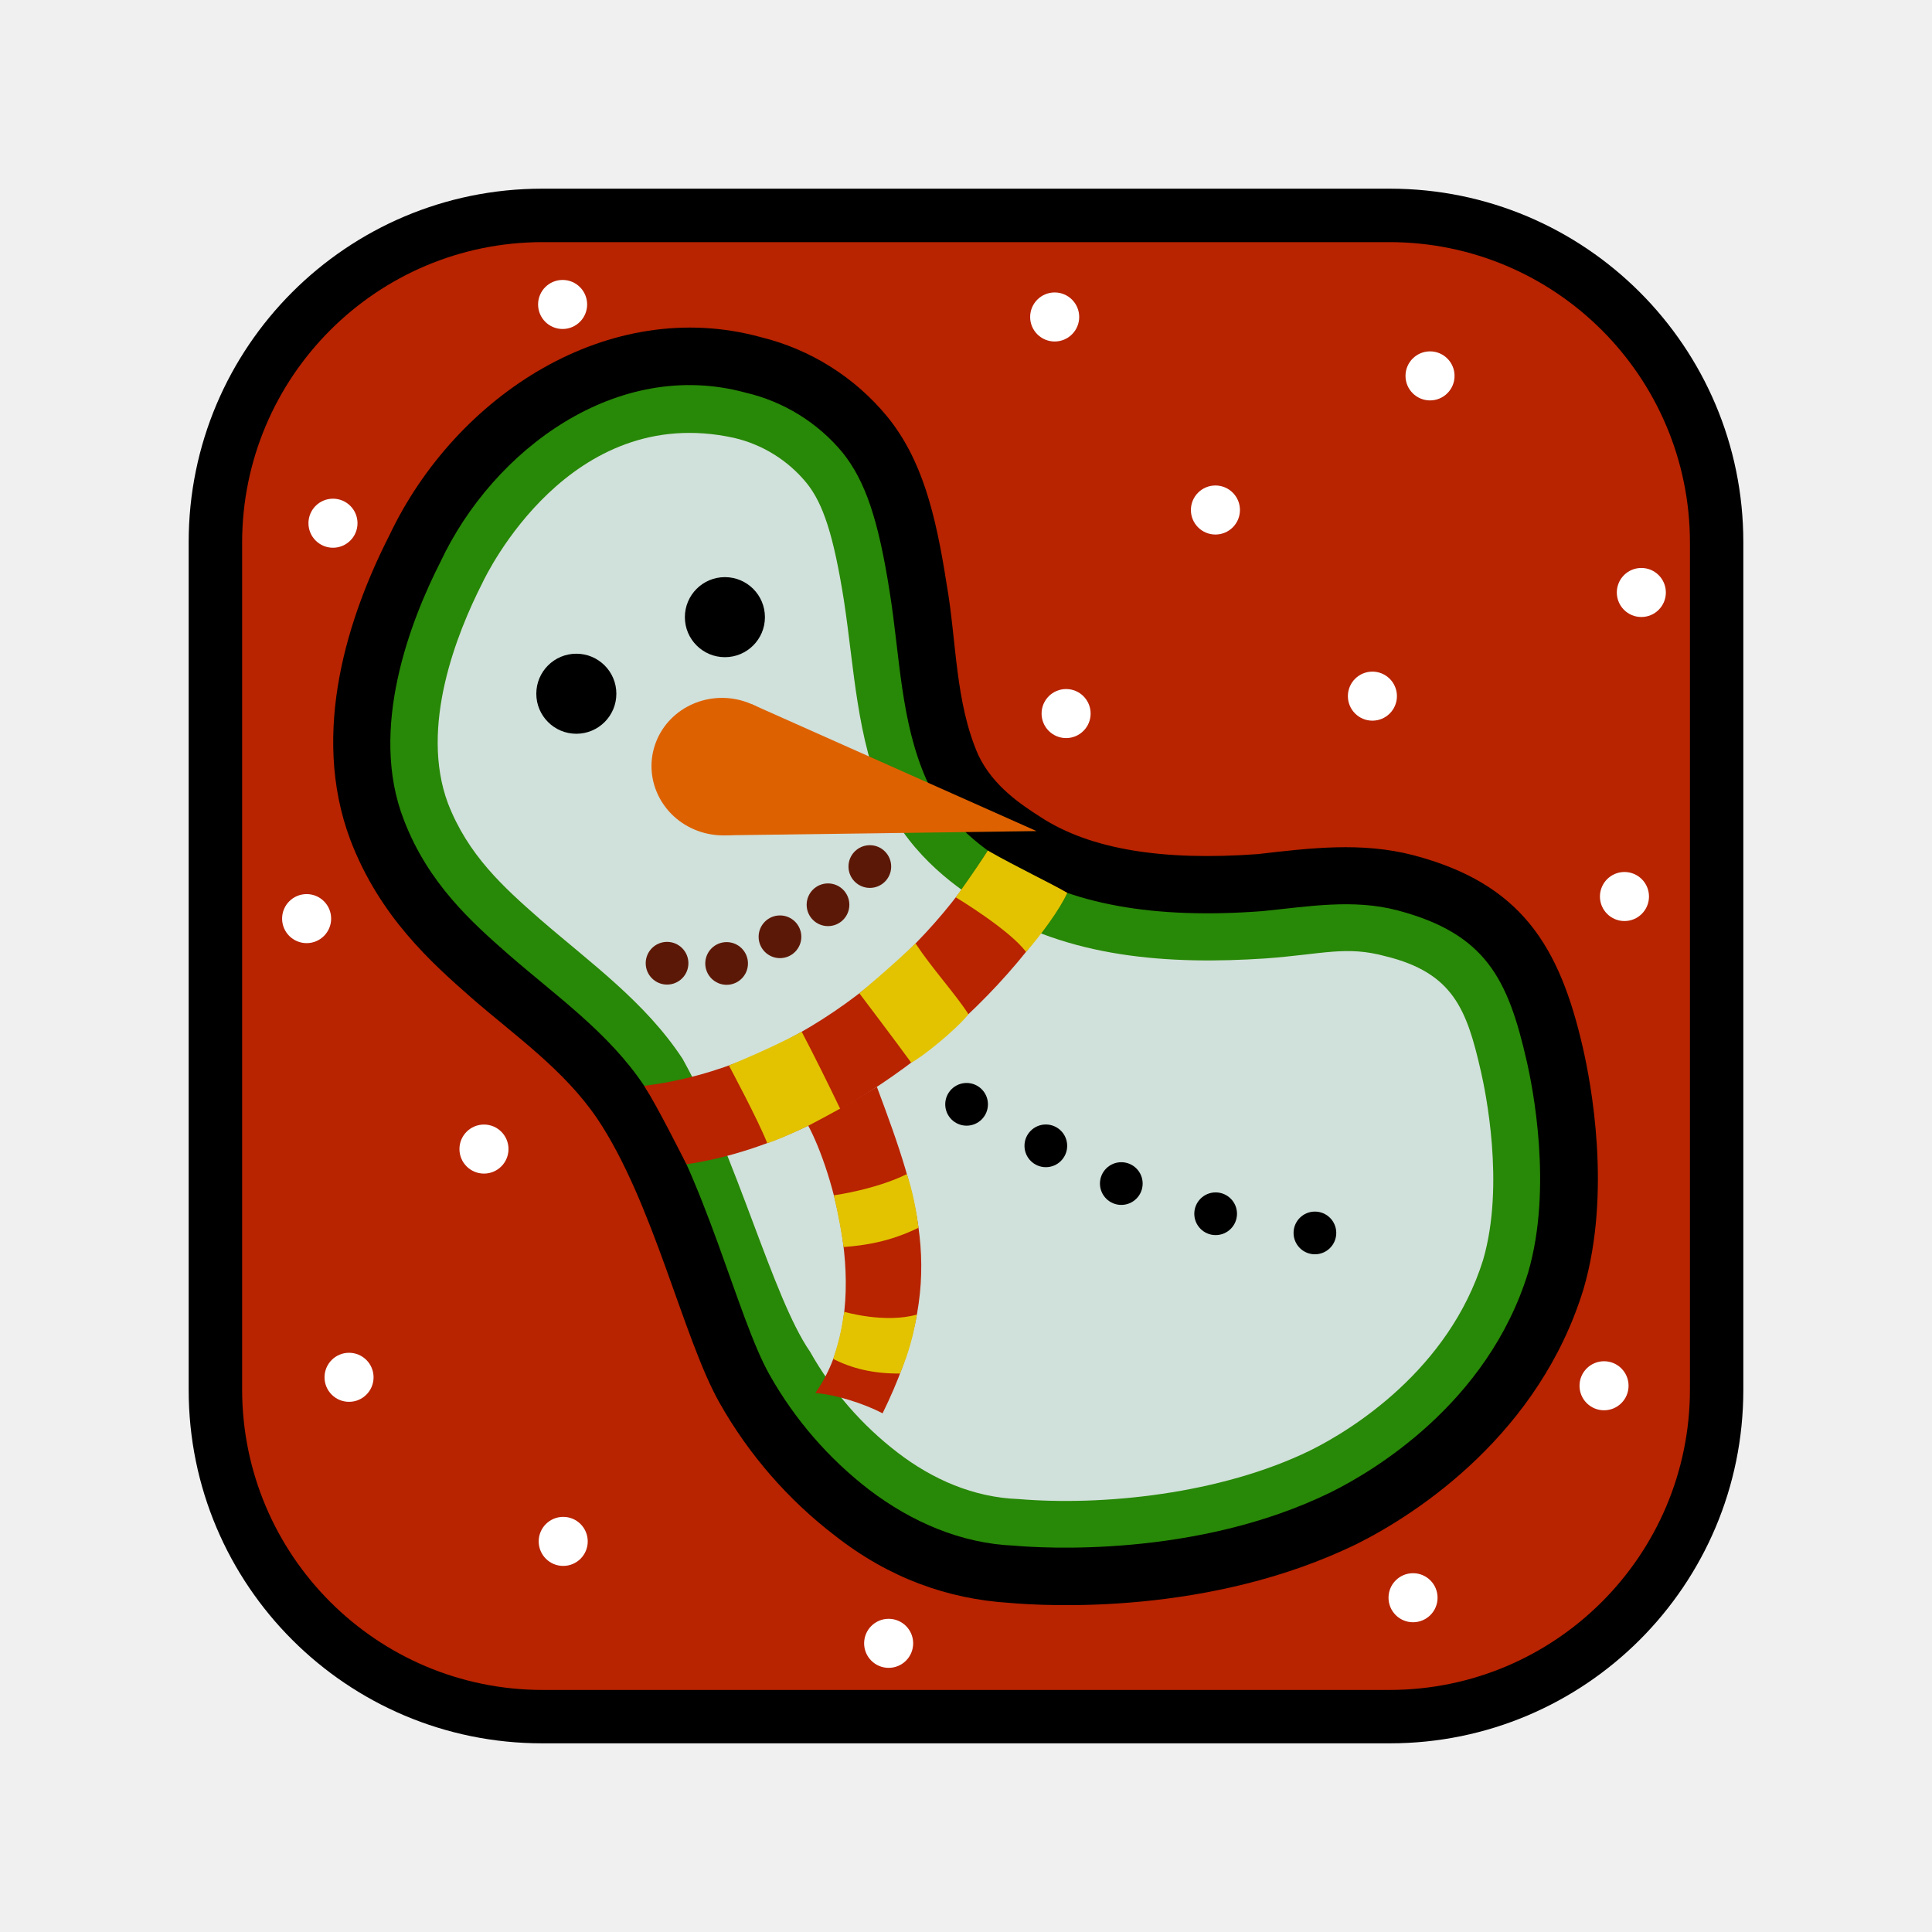
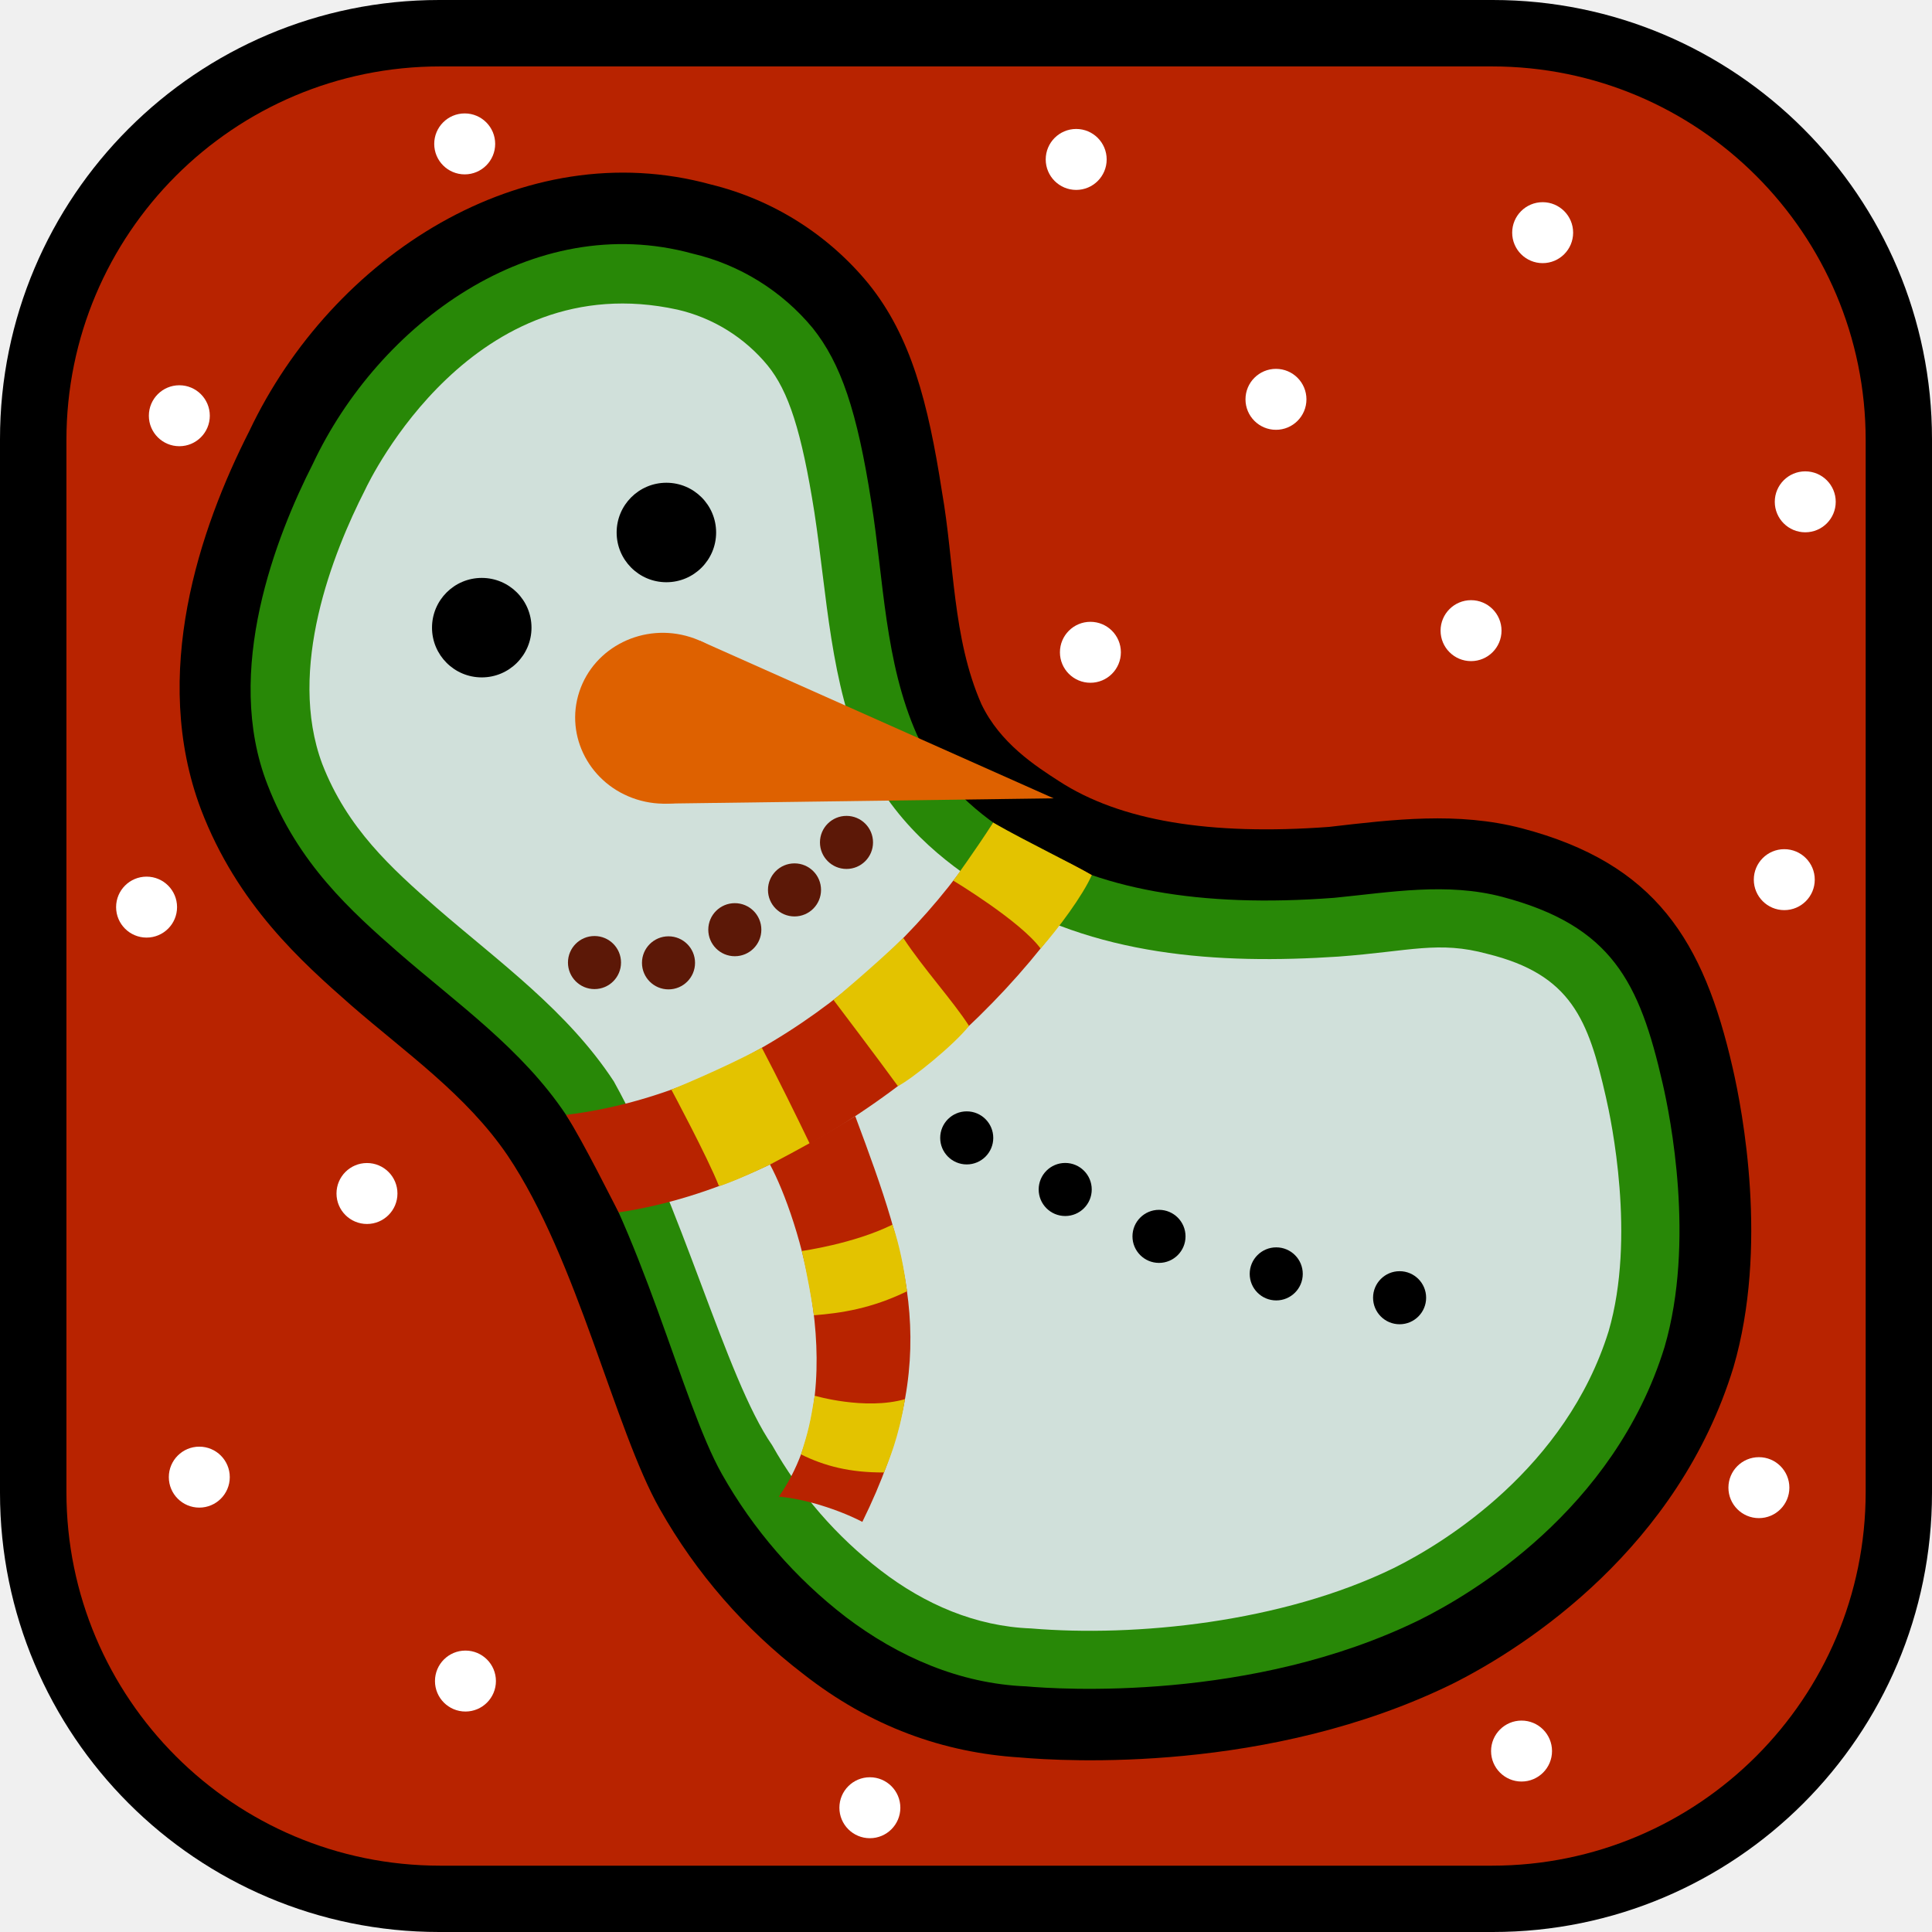
- <svg xmlns="http://www.w3.org/2000/svg" width="1024" height="1024" viewBox="0 0 1024 1024" version="1.1" id="svg22" xml:space="preserve">
+ <svg xmlns="http://www.w3.org/2000/svg" xmlns:xlink="http://www.w3.org/1999/xlink" width="824" height="824" viewBox="0 0 824 824" version="1.1" id="svg22">
  <defs id="defs19">
+     <linearGradient id="linearGradient5">
+       <stop style="stop-color:#1f0b26;stop-opacity:1;" offset="0" id="stop6" />
+       <stop style="stop-color:#1f0b26;stop-opacity:0;" offset="1" id="stop7" />
+     </linearGradient>
    <style id="style1">
      .a {
        fill: #06283d;
      }

      .b {
        fill: url(#a);
      }

      .c {
        fill: #a59678;
      }

      .d {
        fill: url(#b);
      }
    </style>
-     <radialGradient id="a" cx="103.55" cy="103.55" fx="14.832" fy="15.613" r="196.89" gradientUnits="userSpaceOnUse" gradientTransform="translate(-4.7683716e-6)">
+     <radialGradient id="a" cx="103.55" cy="103.55" fx="14.832" fy="15.613" r="196.89" gradientUnits="userSpaceOnUse" gradientTransform="matrix(4.944471,0,0,4.944471,-2.9648209e-5,1.824029e-6)">
      <stop offset="0" stop-color="#746b7f" id="stop1" style="stop-color:#7b758d;stop-opacity:1;" />
      <stop offset="0.292" stop-color="#4b475b" id="stop4" style="stop-color:#4c425d;stop-opacity:1;" />
      <stop offset="0.635" stop-color="#4b475b" id="stop13" style="stop-color:#75678f;stop-opacity:1;" />
      <stop offset="0.852" stop-color="#bcb5d9" id="stop10" style="stop-color:#aba0c4;stop-opacity:1;" />
    </radialGradient>
-     <linearGradient id="b" x1="57.369" y1="37.498" x2="146.541" y2="180.202" gradientUnits="userSpaceOnUse">
+     <linearGradient id="b" x1="38.997" y1="33.821" x2="178.809" y2="173.79" gradientUnits="userSpaceOnUse" gradientTransform="matrix(0.7218557,0,0,0.730379,-0.8872969,-1.97506)" spreadMethod="repeat" xlink:href="#linearGradient5">
      <stop offset="0" stop-color="#448491" id="stop11" style="stop-color:#6fa1b7;stop-opacity:1;" />
      <stop offset="0.329" stop-color="#526a77" id="stop14" style="stop-color:#4e788a;stop-opacity:1;" />
      <stop offset="0.513" stop-color="#526a77" id="stop2" style="stop-color:#426c7f;stop-opacity:1;" />
      <stop offset="0.698" stop-color="#526a77" id="stop12" style="stop-color:#527d90;stop-opacity:1;" />
      <stop offset="1" stop-color="#94d1d6" id="stop19" style="stop-color:#7ca9be;stop-opacity:1;" />
    </linearGradient>
-     <radialGradient id="a-5" cx="103.55" cy="103.55" fx="14.832" fy="15.613" r="196.89" gradientUnits="userSpaceOnUse" gradientTransform="translate(117.0395,-39.54221)">
-       <stop offset="0" stop-color="#746b7f" id="stop1-2" />
-       <stop offset="0.12" stop-color="#615b6f" id="stop2-7" />
-       <stop offset="0.26" stop-color="#514c60" id="stop3-6" />
-       <stop offset="0.37" stop-color="#4b475b" id="stop4-1" />
-       <stop offset="0.44" stop-color="#4f4b5f" id="stop5-4" />
-       <stop offset="0.51" stop-color="#5a566c" id="stop6-2" />
-       <stop offset="0.59" stop-color="#6d6881" id="stop7-3" />
-       <stop offset="0.67" stop-color="#87829e" id="stop8-2" />
-       <stop offset="0.74" stop-color="#a9a2c3" id="stop9-2" />
-       <stop offset="0.78" stop-color="#bcb5d9" id="stop10-1" />
-     </radialGradient>
-     <style id="style1-5">
-       .a {
-         fill: #06283d;
-       }
- 
-       .b {
-         fill: url(#a);
-       }
- 
-       .c {
-         fill: #a59678;
-       }
- 
-       .d {
-         fill: url(#b);
-       }
-     </style>
-     <radialGradient id="a-3" cx="103.55" cy="103.55" fx="14.832" fy="15.613" r="196.89" gradientUnits="userSpaceOnUse" gradientTransform="translate(-4.7683716e-6)">
-       <stop offset="0" stop-color="#746b7f" id="stop1-5" style="stop-color:#e56a05;stop-opacity:1;" />
-       <stop offset="0.12" stop-color="#615b6f" id="stop2-6" style="stop-color:#c65b04;stop-opacity:1;" />
-       <stop offset="0.26" stop-color="#514c60" id="stop3" style="stop-color:#a94e03;stop-opacity:1;" />
-       <stop offset="0.37" stop-color="#4b475b" id="stop4-2" style="stop-color:#9f4903;stop-opacity:1;" />
-       <stop offset="0.44" stop-color="#4f4b5f" id="stop5" style="stop-color:#a74d03;stop-opacity:1;" />
-       <stop offset="0.51" stop-color="#5a566c" id="stop6" style="stop-color:#be5904;stop-opacity:1;" />
-       <stop offset="0.59" stop-color="#6d6881" id="stop7" style="stop-color:#e46705;stop-opacity:1;" />
-       <stop offset="0.67" stop-color="#87829e" id="stop8" style="stop-color:#fa8126;stop-opacity:1;" />
-       <stop offset="0.74" stop-color="#a9a2c3" id="stop9" style="stop-color:#f77005;stop-opacity:1;" />
-       <stop offset="0.78" stop-color="#bcb5d9" id="stop10-9" style="stop-color:#cf7a07;stop-opacity:1;" />
-     </radialGradient>
-     <linearGradient id="b-1" x1="38.31" y1="53.82" x2="165.6" y2="163.88" gradientUnits="userSpaceOnUse">
-       <stop offset="0.05" stop-color="#448491" id="stop11-2" style="stop-color:#dee8eb;stop-opacity:0.922;" />
-       <stop offset="0.15" stop-color="#4a7986" id="stop12-7" style="stop-color:#e3edf0;stop-opacity:1;" />
-       <stop offset="0.33" stop-color="#506e7b" id="stop13-0" style="stop-color:#e5ebee;stop-opacity:1;" />
-       <stop offset="0.52" stop-color="#526a77" id="stop14-9" style="stop-color:#e5ebed;stop-opacity:1;" />
-       <stop offset="0.6" stop-color="#56707c" id="stop15" style="stop-color:#e5ebed;stop-opacity:1;" />
-       <stop offset="0.7" stop-color="#607f8b" id="stop16" style="stop-color:#e5ebed;stop-opacity:1;" />
-       <stop offset="0.82" stop-color="#7099a3" id="stop17" style="stop-color:#e5ecee;stop-opacity:1;" />
-       <stop offset="0.94" stop-color="#87bdc4" id="stop18" style="stop-color:#e2eff1;stop-opacity:1;" />
-       <stop offset="1" stop-color="#94d1d6" id="stop19-3" style="stop-color:#e0f2f3;stop-opacity:1;" />
-     </linearGradient>
-     <radialGradient id="a-5-6" cx="103.55" cy="103.55" fx="14.832" fy="15.613" r="196.89" gradientUnits="userSpaceOnUse" gradientTransform="translate(117.0395,-39.54221)">
-       <stop offset="0" stop-color="#746b7f" id="stop1-2-0" />
-       <stop offset="0.12" stop-color="#615b6f" id="stop2-7-6" />
-       <stop offset="0.26" stop-color="#514c60" id="stop3-6-2" />
-       <stop offset="0.37" stop-color="#4b475b" id="stop4-1-6" />
-       <stop offset="0.44" stop-color="#4f4b5f" id="stop5-4-1" />
-       <stop offset="0.51" stop-color="#5a566c" id="stop6-2-8" />
-       <stop offset="0.59" stop-color="#6d6881" id="stop7-3-7" />
-       <stop offset="0.67" stop-color="#87829e" id="stop8-2-9" />
-       <stop offset="0.74" stop-color="#a9a2c3" id="stop9-2-2" />
-       <stop offset="0.78" stop-color="#bcb5d9" id="stop10-1-0" />
-     </radialGradient>
-     <style id="style1-3">.cls-1{fill:#ff9e17;}.cls-2{fill:#fff;}.cls-3{fill:#00dc0c;}</style>
  </defs>
-   <g id="layer1" transform="translate(100,100.1448)">
-     <g id="g22-3" transform="matrix(3.978754,0,0,3.978754,-1.0513705e-6,-0.1448445)">
-       <rect class="b" x="4.6601943e-07" y="4.6601943e-07" width="207.1" height="207.1" rx="47.084" id="rect20-8" style="display:inline;fill:#000000;fill-opacity:1;stroke-width:1.074" />
-       <rect class="b" x="7.12" y="7.12" width="192.87" height="192.87" rx="40.058" id="rect20" style="fill:#b82300;fill-opacity:1" />
-       <g id="g32" transform="translate(-3.971458)">
-         <path class="a" d="M 113.3,188.39 C 105.134,187.879 97.294,185.107 90.06,179.43 83.803,174.634 78.578,168.624 74.7,161.76 69.864,153.235 65.883,135.009 58.39,123.87 53.957,117.347 47.467,112.858 41.61,107.76 36.341,103.13 29.408,96.976 25.51,86.75 20.071,72.297 25.365,56.68 30.7,46.2 39.581,27.46 60.012,14.234 80.19,19.78 c 6.623,1.624 12.542,5.35 16.87,10.62 4.56,5.64 6.4,12.73 7.89,22.34 1.329,7.54 1.102,15.641 4.22,22.73 2,4.2 5.82,6.65 8.33,8.27 6.546,4.251 16.163,5.841 28.93,4.9 6.941,-0.805 13.812,-1.642 20.68,0.15 14.336,3.772 19.477,12.037 22.59,25.67 1.072,4.652 3.85,19.226 0.09,32.1 -5.9,19.268 -22.005,29.871 -30.11,33.93 -19.643,9.633 -41.622,8.323 -46.38,7.9 z" id="path20" style="fill:#000000;fill-opacity:1" />
-         <path class="c" d="m 113.98,180.77 c -7.124,-0.284 -13.718,-3.166 -19.35,-7.44 C 89.219,169.164 84.702,163.95 81.35,158 77.001,150.303 72.871,131.682 64.65,119.51 59.921,112.423 52.946,107.561 46.63,102.06 41.686,97.729 35.903,92.577 32.65,84.12 27.866,71.917 33.609,57.382 37.5,49.74 44.553,34.718 61.08,22.493 78.19,27.18 c 5.062,1.184 9.597,3.994 12.91,8 3,3.77 4.75,8.84 6.28,18.7 1.332,8.324 1.421,17.095 4.89,24.89 3,6.13 8,9.41 11.07,11.36 8.074,5.215 19.263,7.207 33.66,6.11 6.048,-0.593 12.062,-1.676 18.05,-0.09 11.686,3.111 14.659,9.086 17.15,20 0.812,3.519 3.503,16.954 0.2,28.25 -5.414,17.539 -20.813,26.538 -26.23,29.23 -18.03,8.854 -38.831,7.44 -42.19,7.14 z" id="path21" style="fill:#288807;fill-opacity:1" />
-         <path class="d" d="m 76.59,33.19 c 3.801,0.875 7.205,2.985 9.68,6 2.23,2.75 3.62,7 5,15.73 1.366,8.951 1.678,18.282 5.43,26.65 3.73,7.7 10,11.77 13.29,13.88 11.163,7.073 24.616,7.944 37.47,7.09 7.67,-0.57 10.71,-1.72 15.95,-0.29 9.008,2.211 10.826,7.08 12.7,15.33 0.583,2.512 3.224,15.082 0.3,25.11 -4.566,14.666 -17.547,22.684 -23.04,25.4 -12.004,5.849 -27.727,7.408 -38.87,6.47 -5.941,-0.215 -11.426,-2.605 -16.1,-6.2 -4.754,-3.647 -8.72,-8.219 -11.66,-13.44 -5.006,-7.227 -9.675,-25.884 -16.97,-39 -4.95,-7.552 -12.289,-12.795 -19,-18.61 C 45.903,93.042 41.189,88.793 38.51,81.88 34.713,71.692 39.674,59.242 43.09,52.54 43.629,51.389 54.69,28.397 76.59,33.19 Z" id="path22" style="fill:#dee8eb;fill-opacity:0.922" />
-         <circle style="fill:#000000;fill-opacity:1;stroke-width:0.95;stroke-linecap:round;stroke-linejoin:round" id="path1-4" cx="55.613" cy="67.281" r="5.332" />
-         <circle style="fill:#000000;fill-opacity:1;stroke-width:0.95;stroke-linecap:round;stroke-linejoin:round" id="path1-6" cx="75.404" cy="57.08" r="5.332" />
-         <circle style="fill:#5c1807;fill-opacity:1;stroke-width:0.95;stroke-linecap:round;stroke-linejoin:round" id="path2-7" cx="67.698" cy="103.181" r="2.844" />
-         <circle style="fill:#5c1807;fill-opacity:1;stroke-width:0.95;stroke-linecap:round;stroke-linejoin:round" id="path2-5" cx="89.138" cy="95.393" r="2.844" />
-         <circle style="fill:#5c1807;fill-opacity:1;stroke-width:0.95;stroke-linecap:round;stroke-linejoin:round" id="path2-2" cx="94.711" cy="90.302" r="2.844" />
-         <circle style="fill:#5c1807;fill-opacity:1;stroke-width:0.95;stroke-linecap:round;stroke-linejoin:round" id="path2-56" cx="82.74" cy="99.658" r="2.844" />
-         <circle style="fill:#000000;fill-opacity:1;stroke-width:0.95;stroke-linecap:round;stroke-linejoin:round" id="path2-56-5" cx="154.001" cy="139.109" r="2.844" />
-         <circle style="fill:#000000;fill-opacity:1;stroke-width:0.95;stroke-linecap:round;stroke-linejoin:round" id="path2-56-5-7" cx="107.6" cy="121.976" r="2.844" />
-         <circle style="fill:#000000;fill-opacity:1;stroke-width:0.95;stroke-linecap:round;stroke-linejoin:round" id="path2-56-5-5" cx="118.156" cy="127.506" r="2.844" />
-         <circle style="fill:#000000;fill-opacity:1;stroke-width:0.95;stroke-linecap:round;stroke-linejoin:round" id="path2-56-5-9" cx="128.21" cy="132.532" r="2.844" />
-         <circle style="fill:#000000;fill-opacity:1;stroke-width:0.95;stroke-linecap:round;stroke-linejoin:round" id="path2-56-5-74" cx="140.777" cy="136.554" r="2.844" />
-         <circle style="fill:#5c1807;fill-opacity:1;stroke-width:0.95;stroke-linecap:round;stroke-linejoin:round" id="path2-9" cx="75.632" cy="103.212" r="2.844" />
-         <g id="g4" style="fill:#de6100;fill-opacity:1;stroke-width:0.573" transform="matrix(1.691573,0.5350755,-0.5395475,1.631705,-9.611893,-91.56749)">
-           <circle style="fill:#de6100;fill-opacity:1;stroke-width:0.544;stroke-linecap:round;stroke-linejoin:round" id="path3-8" cx="75.163" cy="78.655" r="5.332" />
-           <path style="fill:#de6100;fill-opacity:1;stroke-width:0.544;stroke-linecap:round;stroke-linejoin:round" d="m 75.768,73.358 23.298,2.72 -22.348,7.677 z" id="path4-4" />
-         </g>
-         <path style="fill:#b82300;fill-opacity:1;stroke-width:0.95;stroke-linecap:round;stroke-linejoin:round" d="m 64.65,119.51 c 19.386,-2.361 36.772,-16.327 45.784,-31.33 2.861,1.919 7.708,3.971 10.57,5.626 C 111.196,110.37 90.256,127.028 70.288,129.96 69.722,128.913 66.566,122.53 64.65,119.51 Z" id="path6" />
-         <path style="fill:#e3c300;fill-opacity:1;stroke:none;stroke-width:6.283;stroke-linecap:round;stroke-linejoin:round" d="m 75.938,116.804 c 0,0 3.913,7.297 5.103,10.339 1.568,-0.401 7.456,-3.149 9.737,-4.536 -1.428,-2.965 -3.403,-6.986 -5.142,-10.294 -4.175,2.25 -9.698,4.491 -9.698,4.491 z" id="path5" />
-         <path style="fill:#e3c300;fill-opacity:1;stroke:none;stroke-width:6.283;stroke-linecap:round;stroke-linejoin:round" d="m 93.317,107.186 c 0,0 5.023,6.636 6.904,9.239 1.442,-0.715 5.974,-4.374 7.626,-6.453 -1.742,-2.713 -4.868,-6.117 -7.046,-9.425 -3.426,3.272 -7.484,6.64 -7.484,6.64 z" id="path5-6" />
-         <path style="fill:#e3c300;fill-opacity:1;stroke:none;stroke-width:6.283;stroke-linecap:round;stroke-linejoin:round" d="m 106.165,94.403 c 0,0 7.183,4.32 9.35,7.274 1.85,-2.066 4.562,-5.735 5.488,-7.871 -2.103,-1.244 -6.755,-3.455 -10.57,-5.626 -1.873,2.927 -4.269,6.223 -4.269,6.223 z" id="path5-5" />
-         <path style="fill:#b82300;fill-opacity:1;stroke:none;stroke-width:6.283;stroke-linecap:round;stroke-linejoin:round" d="m 86.512,124.835 c 2.96,5.465 9.068,24.07 0.944,35.599 2.787,0.225 6.436,1.397 8.954,2.702 8.57,-17.413 5.127,-27.751 -0.761,-43.489 -4.158,2.557 -5.242,3.115 -9.137,5.188 z" id="path7" />
-         <path style="fill:#e3c300;fill-opacity:1;stroke:none;stroke-width:6.283;stroke-linecap:round;stroke-linejoin:round" d="m 89.921,134.099 c 0,0 5.536,-0.758 9.722,-2.826 0.747,2.187 1.245,4.702 1.553,7.146 -3.821,1.866 -7.098,2.343 -9.978,2.572 -0.184,-1.401 -0.723,-4.431 -1.297,-6.892 z" id="path8" />
-         <path style="fill:#e3c300;fill-opacity:1;stroke:none;stroke-width:6.283;stroke-linecap:round;stroke-linejoin:round" d="m 91.305,149.614 c 0,0 5.394,1.589 9.673,0.369 -0.675,4.186 -1.758,6.613 -2.243,7.855 -3.622,0.029 -6.395,-0.687 -8.898,-1.935 0.797,-2.547 0.977,-3.307 1.467,-6.289 z" id="path8-5" />
-         <circle style="fill:#ffffff;fill-opacity:1;stroke:none;stroke-width:6.283;stroke-linecap:round;stroke-linejoin:round" id="path9" cx="140.748" cy="42.806" r="3.267" />
-         <circle style="fill:#ffffff;fill-opacity:1;stroke:none;stroke-width:6.283;stroke-linecap:round;stroke-linejoin:round" id="path9-2" cx="161.66" cy="67.602" r="3.267" />
-         <circle style="fill:#ffffff;fill-opacity:1;stroke:none;stroke-width:6.283;stroke-linecap:round;stroke-linejoin:round" id="path9-1" cx="119.334" cy="17.091" r="3.267" />
-         <circle style="fill:#ffffff;fill-opacity:1;stroke:none;stroke-width:6.283;stroke-linecap:round;stroke-linejoin:round" id="path9-7" cx="43.309" cy="127.937" r="3.267" />
-         <circle style="fill:#ffffff;fill-opacity:1;stroke:none;stroke-width:6.283;stroke-linecap:round;stroke-linejoin:round" id="path9-9" cx="53.785" cy="15.425" r="3.267" />
-         <circle style="fill:#ffffff;fill-opacity:1;stroke:none;stroke-width:6.283;stroke-linecap:round;stroke-linejoin:round" id="path9-93" cx="23.195" cy="44.565" r="3.267" />
-         <circle style="fill:#ffffff;fill-opacity:1;stroke:none;stroke-width:6.283;stroke-linecap:round;stroke-linejoin:round" id="path9-23" cx="19.684" cy="97.238" r="3.267" />
-         <circle style="fill:#ffffff;fill-opacity:1;stroke:none;stroke-width:6.283;stroke-linecap:round;stroke-linejoin:round" id="path9-5" cx="192.516" cy="159.468" r="3.267" />
-         <circle style="fill:#ffffff;fill-opacity:1;stroke:none;stroke-width:6.283;stroke-linecap:round;stroke-linejoin:round" id="path9-22" cx="167.073" cy="187.704" r="3.267" />
-         <circle style="fill:#ffffff;fill-opacity:1;stroke:none;stroke-width:6.283;stroke-linecap:round;stroke-linejoin:round" id="path9-61" cx="195.237" cy="94.294" r="3.267" />
-         <circle style="fill:#ffffff;fill-opacity:1;stroke:none;stroke-width:6.283;stroke-linecap:round;stroke-linejoin:round" id="path9-6" cx="53.865" cy="180.2" r="3.267" />
-         <circle style="fill:#ffffff;fill-opacity:1;stroke:none;stroke-width:6.283;stroke-linecap:round;stroke-linejoin:round" id="path9-94" cx="97.217" cy="193.779" r="3.267" />
-         <circle style="fill:#ffffff;fill-opacity:1;stroke:none;stroke-width:6.283;stroke-linecap:round;stroke-linejoin:round" id="path9-62" cx="25.335" cy="158.341" r="3.267" />
-         <circle style="fill:#ffffff;fill-opacity:1;stroke:none;stroke-width:6.283;stroke-linecap:round;stroke-linejoin:round" id="path9-18" cx="120.857" cy="69.922" r="3.267" />
-         <circle style="fill:#ffffff;fill-opacity:1;stroke:none;stroke-width:6.283;stroke-linecap:round;stroke-linejoin:round" id="path9-92" cx="169.336" cy="24.94" r="3.267" />
-         <circle style="fill:#ffffff;fill-opacity:1;stroke:none;stroke-width:6.283;stroke-linecap:round;stroke-linejoin:round" id="path9-97" cx="197.485" cy="53.793" r="3.267" />
+   <g id="g22-3">
+     <rect class="b" x="0" y="0" width="824" height="824" rx="187.336" id="rect20-8" style="display:inline;fill:#000000;fill-opacity:1;stroke-width:4.272" />
+     <rect class="b" x="28.329" y="28.329" width="767.382" height="767.382" rx="159.38" id="rect20" style="fill:#b82300;fill-opacity:1;stroke-width:3.979" />
+     <g id="g32" transform="matrix(3.978754,0,0,3.978754,-15.80146,-2e-6)">
+       <path class="a" d="M 113.3,188.39 C 105.134,187.879 97.294,185.107 90.06,179.43 83.803,174.634 78.578,168.624 74.7,161.76 69.864,153.235 65.883,135.009 58.39,123.87 53.957,117.347 47.467,112.858 41.61,107.76 36.341,103.13 29.408,96.976 25.51,86.75 20.071,72.297 25.365,56.68 30.7,46.2 39.581,27.46 60.012,14.234 80.19,19.78 c 6.623,1.624 12.542,5.35 16.87,10.62 4.56,5.64 6.4,12.73 7.89,22.34 1.329,7.54 1.102,15.641 4.22,22.73 2,4.2 5.82,6.65 8.33,8.27 6.546,4.251 16.163,5.841 28.93,4.9 6.941,-0.805 13.812,-1.642 20.68,0.15 14.336,3.772 19.477,12.037 22.59,25.67 1.072,4.652 3.85,19.226 0.09,32.1 -5.9,19.268 -22.005,29.871 -30.11,33.93 -19.643,9.633 -41.622,8.323 -46.38,7.9 z" id="path20" style="fill:#000000;fill-opacity:1" />
+       <path class="c" d="m 113.98,180.77 c -7.124,-0.284 -13.718,-3.166 -19.35,-7.44 C 89.219,169.164 84.702,163.95 81.35,158 77.001,150.303 72.871,131.682 64.65,119.51 59.921,112.423 52.946,107.561 46.63,102.06 41.686,97.729 35.903,92.577 32.65,84.12 27.866,71.917 33.609,57.382 37.5,49.74 44.553,34.718 61.08,22.493 78.19,27.18 c 5.062,1.184 9.597,3.994 12.91,8 3,3.77 4.75,8.84 6.28,18.7 1.332,8.324 1.421,17.095 4.89,24.89 3,6.13 8,9.41 11.07,11.36 8.074,5.215 19.263,7.207 33.66,6.11 6.048,-0.593 12.062,-1.676 18.05,-0.09 11.686,3.111 14.659,9.086 17.15,20 0.812,3.519 3.503,16.954 0.2,28.25 -5.414,17.539 -20.813,26.538 -26.23,29.23 -18.03,8.854 -38.831,7.44 -42.19,7.14 z" id="path21" style="fill:#288807;fill-opacity:1" />
+       <path class="d" d="m 76.59,33.19 c 3.801,0.875 7.205,2.985 9.68,6 2.23,2.75 3.62,7 5,15.73 1.366,8.951 1.678,18.282 5.43,26.65 3.73,7.7 10,11.77 13.29,13.88 11.163,7.073 24.616,7.944 37.47,7.09 7.67,-0.57 10.71,-1.72 15.95,-0.29 9.008,2.211 10.826,7.08 12.7,15.33 0.583,2.512 3.224,15.082 0.3,25.11 -4.566,14.666 -17.547,22.684 -23.04,25.4 -12.004,5.849 -27.727,7.408 -38.87,6.47 -5.941,-0.215 -11.426,-2.605 -16.1,-6.2 -4.754,-3.647 -8.72,-8.219 -11.66,-13.44 -5.006,-7.227 -9.675,-25.884 -16.97,-39 -4.95,-7.552 -12.289,-12.795 -19,-18.61 C 45.903,93.042 41.189,88.793 38.51,81.88 34.713,71.692 39.674,59.242 43.09,52.54 43.629,51.389 54.69,28.397 76.59,33.19 Z" id="path22" style="fill:#dee8eb;fill-opacity:0.922" />
+       <circle style="fill:#000000;fill-opacity:1;stroke-width:0.95;stroke-linecap:round;stroke-linejoin:round" id="path1-4" cx="55.613" cy="67.281" r="5.332" />
+       <circle style="fill:#000000;fill-opacity:1;stroke-width:0.95;stroke-linecap:round;stroke-linejoin:round" id="path1-6" cx="75.404" cy="57.08" r="5.332" />
+       <circle style="fill:#5c1807;fill-opacity:1;stroke-width:0.95;stroke-linecap:round;stroke-linejoin:round" id="path2-7" cx="67.698" cy="103.181" r="2.844" />
+       <circle style="fill:#5c1807;fill-opacity:1;stroke-width:0.95;stroke-linecap:round;stroke-linejoin:round" id="path2-5" cx="89.138" cy="95.393" r="2.844" />
+       <circle style="fill:#5c1807;fill-opacity:1;stroke-width:0.95;stroke-linecap:round;stroke-linejoin:round" id="path2-2" cx="94.711" cy="90.302" r="2.844" />
+       <circle style="fill:#5c1807;fill-opacity:1;stroke-width:0.95;stroke-linecap:round;stroke-linejoin:round" id="path2-56" cx="82.74" cy="99.658" r="2.844" />
+       <circle style="fill:#000000;fill-opacity:1;stroke-width:0.95;stroke-linecap:round;stroke-linejoin:round" id="path2-56-5" cx="154.001" cy="139.109" r="2.844" />
+       <circle style="fill:#000000;fill-opacity:1;stroke-width:0.95;stroke-linecap:round;stroke-linejoin:round" id="path2-56-5-7" cx="107.6" cy="121.976" r="2.844" />
+       <circle style="fill:#000000;fill-opacity:1;stroke-width:0.95;stroke-linecap:round;stroke-linejoin:round" id="path2-56-5-5" cx="118.156" cy="127.506" r="2.844" />
+       <circle style="fill:#000000;fill-opacity:1;stroke-width:0.95;stroke-linecap:round;stroke-linejoin:round" id="path2-56-5-9" cx="128.21" cy="132.532" r="2.844" />
+       <circle style="fill:#000000;fill-opacity:1;stroke-width:0.95;stroke-linecap:round;stroke-linejoin:round" id="path2-56-5-74" cx="140.777" cy="136.554" r="2.844" />
+       <circle style="fill:#5c1807;fill-opacity:1;stroke-width:0.95;stroke-linecap:round;stroke-linejoin:round" id="path2-9" cx="75.632" cy="103.212" r="2.844" />
+       <g id="g4" style="fill:#de6100;fill-opacity:1;stroke-width:0.573" transform="matrix(1.691573,0.5350755,-0.5395475,1.631705,-9.611893,-91.56749)">
+         <circle style="fill:#de6100;fill-opacity:1;stroke-width:0.544;stroke-linecap:round;stroke-linejoin:round" id="path3-8" cx="75.163" cy="78.655" r="5.332" />
+         <path style="fill:#de6100;fill-opacity:1;stroke-width:0.544;stroke-linecap:round;stroke-linejoin:round" d="m 75.768,73.358 23.298,2.72 -22.348,7.677 z" id="path4-4" />
      </g>
+       <path style="fill:#b82300;fill-opacity:1;stroke-width:0.95;stroke-linecap:round;stroke-linejoin:round" d="m 64.65,119.51 c 19.386,-2.361 36.772,-16.327 45.784,-31.33 2.861,1.919 7.708,3.971 10.57,5.626 C 111.196,110.37 90.256,127.028 70.288,129.96 69.722,128.913 66.566,122.53 64.65,119.51 Z" id="path6" />
+       <path style="fill:#e3c300;fill-opacity:1;stroke:none;stroke-width:6.283;stroke-linecap:round;stroke-linejoin:round" d="m 75.938,116.804 c 0,0 3.913,7.297 5.103,10.339 1.568,-0.401 7.456,-3.149 9.737,-4.536 -1.428,-2.965 -3.403,-6.986 -5.142,-10.294 -4.175,2.25 -9.698,4.491 -9.698,4.491 z" id="path5" />
+       <path style="fill:#e3c300;fill-opacity:1;stroke:none;stroke-width:6.283;stroke-linecap:round;stroke-linejoin:round" d="m 93.317,107.186 c 0,0 5.023,6.636 6.904,9.239 1.442,-0.715 5.974,-4.374 7.626,-6.453 -1.742,-2.713 -4.868,-6.117 -7.046,-9.425 -3.426,3.272 -7.484,6.64 -7.484,6.64 z" id="path5-6" />
+       <path style="fill:#e3c300;fill-opacity:1;stroke:none;stroke-width:6.283;stroke-linecap:round;stroke-linejoin:round" d="m 106.165,94.403 c 0,0 7.183,4.32 9.35,7.274 1.85,-2.066 4.562,-5.735 5.488,-7.871 -2.103,-1.244 -6.755,-3.455 -10.57,-5.626 -1.873,2.927 -4.269,6.223 -4.269,6.223 z" id="path5-5" />
+       <path style="fill:#b82300;fill-opacity:1;stroke:none;stroke-width:6.283;stroke-linecap:round;stroke-linejoin:round" d="m 86.512,124.835 c 2.96,5.465 9.068,24.07 0.944,35.599 2.787,0.225 6.436,1.397 8.954,2.702 8.57,-17.413 5.127,-27.751 -0.761,-43.489 -4.158,2.557 -5.242,3.115 -9.137,5.188 z" id="path7" />
+       <path style="fill:#e3c300;fill-opacity:1;stroke:none;stroke-width:6.283;stroke-linecap:round;stroke-linejoin:round" d="m 89.921,134.099 c 0,0 5.536,-0.758 9.722,-2.826 0.747,2.187 1.245,4.702 1.553,7.146 -3.821,1.866 -7.098,2.343 -9.978,2.572 -0.184,-1.401 -0.723,-4.431 -1.297,-6.892 z" id="path8" />
+       <path style="fill:#e3c300;fill-opacity:1;stroke:none;stroke-width:6.283;stroke-linecap:round;stroke-linejoin:round" d="m 91.305,149.614 c 0,0 5.394,1.589 9.673,0.369 -0.675,4.186 -1.758,6.613 -2.243,7.855 -3.622,0.029 -6.395,-0.687 -8.898,-1.935 0.797,-2.547 0.977,-3.307 1.467,-6.289 z" id="path8-5" />
+       <circle style="fill:#ffffff;fill-opacity:1;stroke:none;stroke-width:6.283;stroke-linecap:round;stroke-linejoin:round" id="path9" cx="140.748" cy="42.806" r="3.267" />
+       <circle style="fill:#ffffff;fill-opacity:1;stroke:none;stroke-width:6.283;stroke-linecap:round;stroke-linejoin:round" id="path9-2" cx="161.66" cy="67.602" r="3.267" />
+       <circle style="fill:#ffffff;fill-opacity:1;stroke:none;stroke-width:6.283;stroke-linecap:round;stroke-linejoin:round" id="path9-1" cx="119.334" cy="17.091" r="3.267" />
+       <circle style="fill:#ffffff;fill-opacity:1;stroke:none;stroke-width:6.283;stroke-linecap:round;stroke-linejoin:round" id="path9-7" cx="43.309" cy="127.937" r="3.267" />
+       <circle style="fill:#ffffff;fill-opacity:1;stroke:none;stroke-width:6.283;stroke-linecap:round;stroke-linejoin:round" id="path9-9" cx="53.785" cy="15.425" r="3.267" />
+       <circle style="fill:#ffffff;fill-opacity:1;stroke:none;stroke-width:6.283;stroke-linecap:round;stroke-linejoin:round" id="path9-93" cx="23.195" cy="44.565" r="3.267" />
+       <circle style="fill:#ffffff;fill-opacity:1;stroke:none;stroke-width:6.283;stroke-linecap:round;stroke-linejoin:round" id="path9-23" cx="19.684" cy="97.238" r="3.267" />
+       <circle style="fill:#ffffff;fill-opacity:1;stroke:none;stroke-width:6.283;stroke-linecap:round;stroke-linejoin:round" id="path9-5" cx="192.516" cy="159.468" r="3.267" />
+       <circle style="fill:#ffffff;fill-opacity:1;stroke:none;stroke-width:6.283;stroke-linecap:round;stroke-linejoin:round" id="path9-22" cx="167.073" cy="187.704" r="3.267" />
+       <circle style="fill:#ffffff;fill-opacity:1;stroke:none;stroke-width:6.283;stroke-linecap:round;stroke-linejoin:round" id="path9-61" cx="195.237" cy="94.294" r="3.267" />
+       <circle style="fill:#ffffff;fill-opacity:1;stroke:none;stroke-width:6.283;stroke-linecap:round;stroke-linejoin:round" id="path9-6" cx="53.865" cy="180.2" r="3.267" />
+       <circle style="fill:#ffffff;fill-opacity:1;stroke:none;stroke-width:6.283;stroke-linecap:round;stroke-linejoin:round" id="path9-94" cx="97.217" cy="193.779" r="3.267" />
+       <circle style="fill:#ffffff;fill-opacity:1;stroke:none;stroke-width:6.283;stroke-linecap:round;stroke-linejoin:round" id="path9-62" cx="25.335" cy="158.341" r="3.267" />
+       <circle style="fill:#ffffff;fill-opacity:1;stroke:none;stroke-width:6.283;stroke-linecap:round;stroke-linejoin:round" id="path9-18" cx="120.857" cy="69.922" r="3.267" />
+       <circle style="fill:#ffffff;fill-opacity:1;stroke:none;stroke-width:6.283;stroke-linecap:round;stroke-linejoin:round" id="path9-92" cx="169.336" cy="24.94" r="3.267" />
+       <circle style="fill:#ffffff;fill-opacity:1;stroke:none;stroke-width:6.283;stroke-linecap:round;stroke-linejoin:round" id="path9-97" cx="197.485" cy="53.793" r="3.267" />
    </g>
  </g>
</svg>
